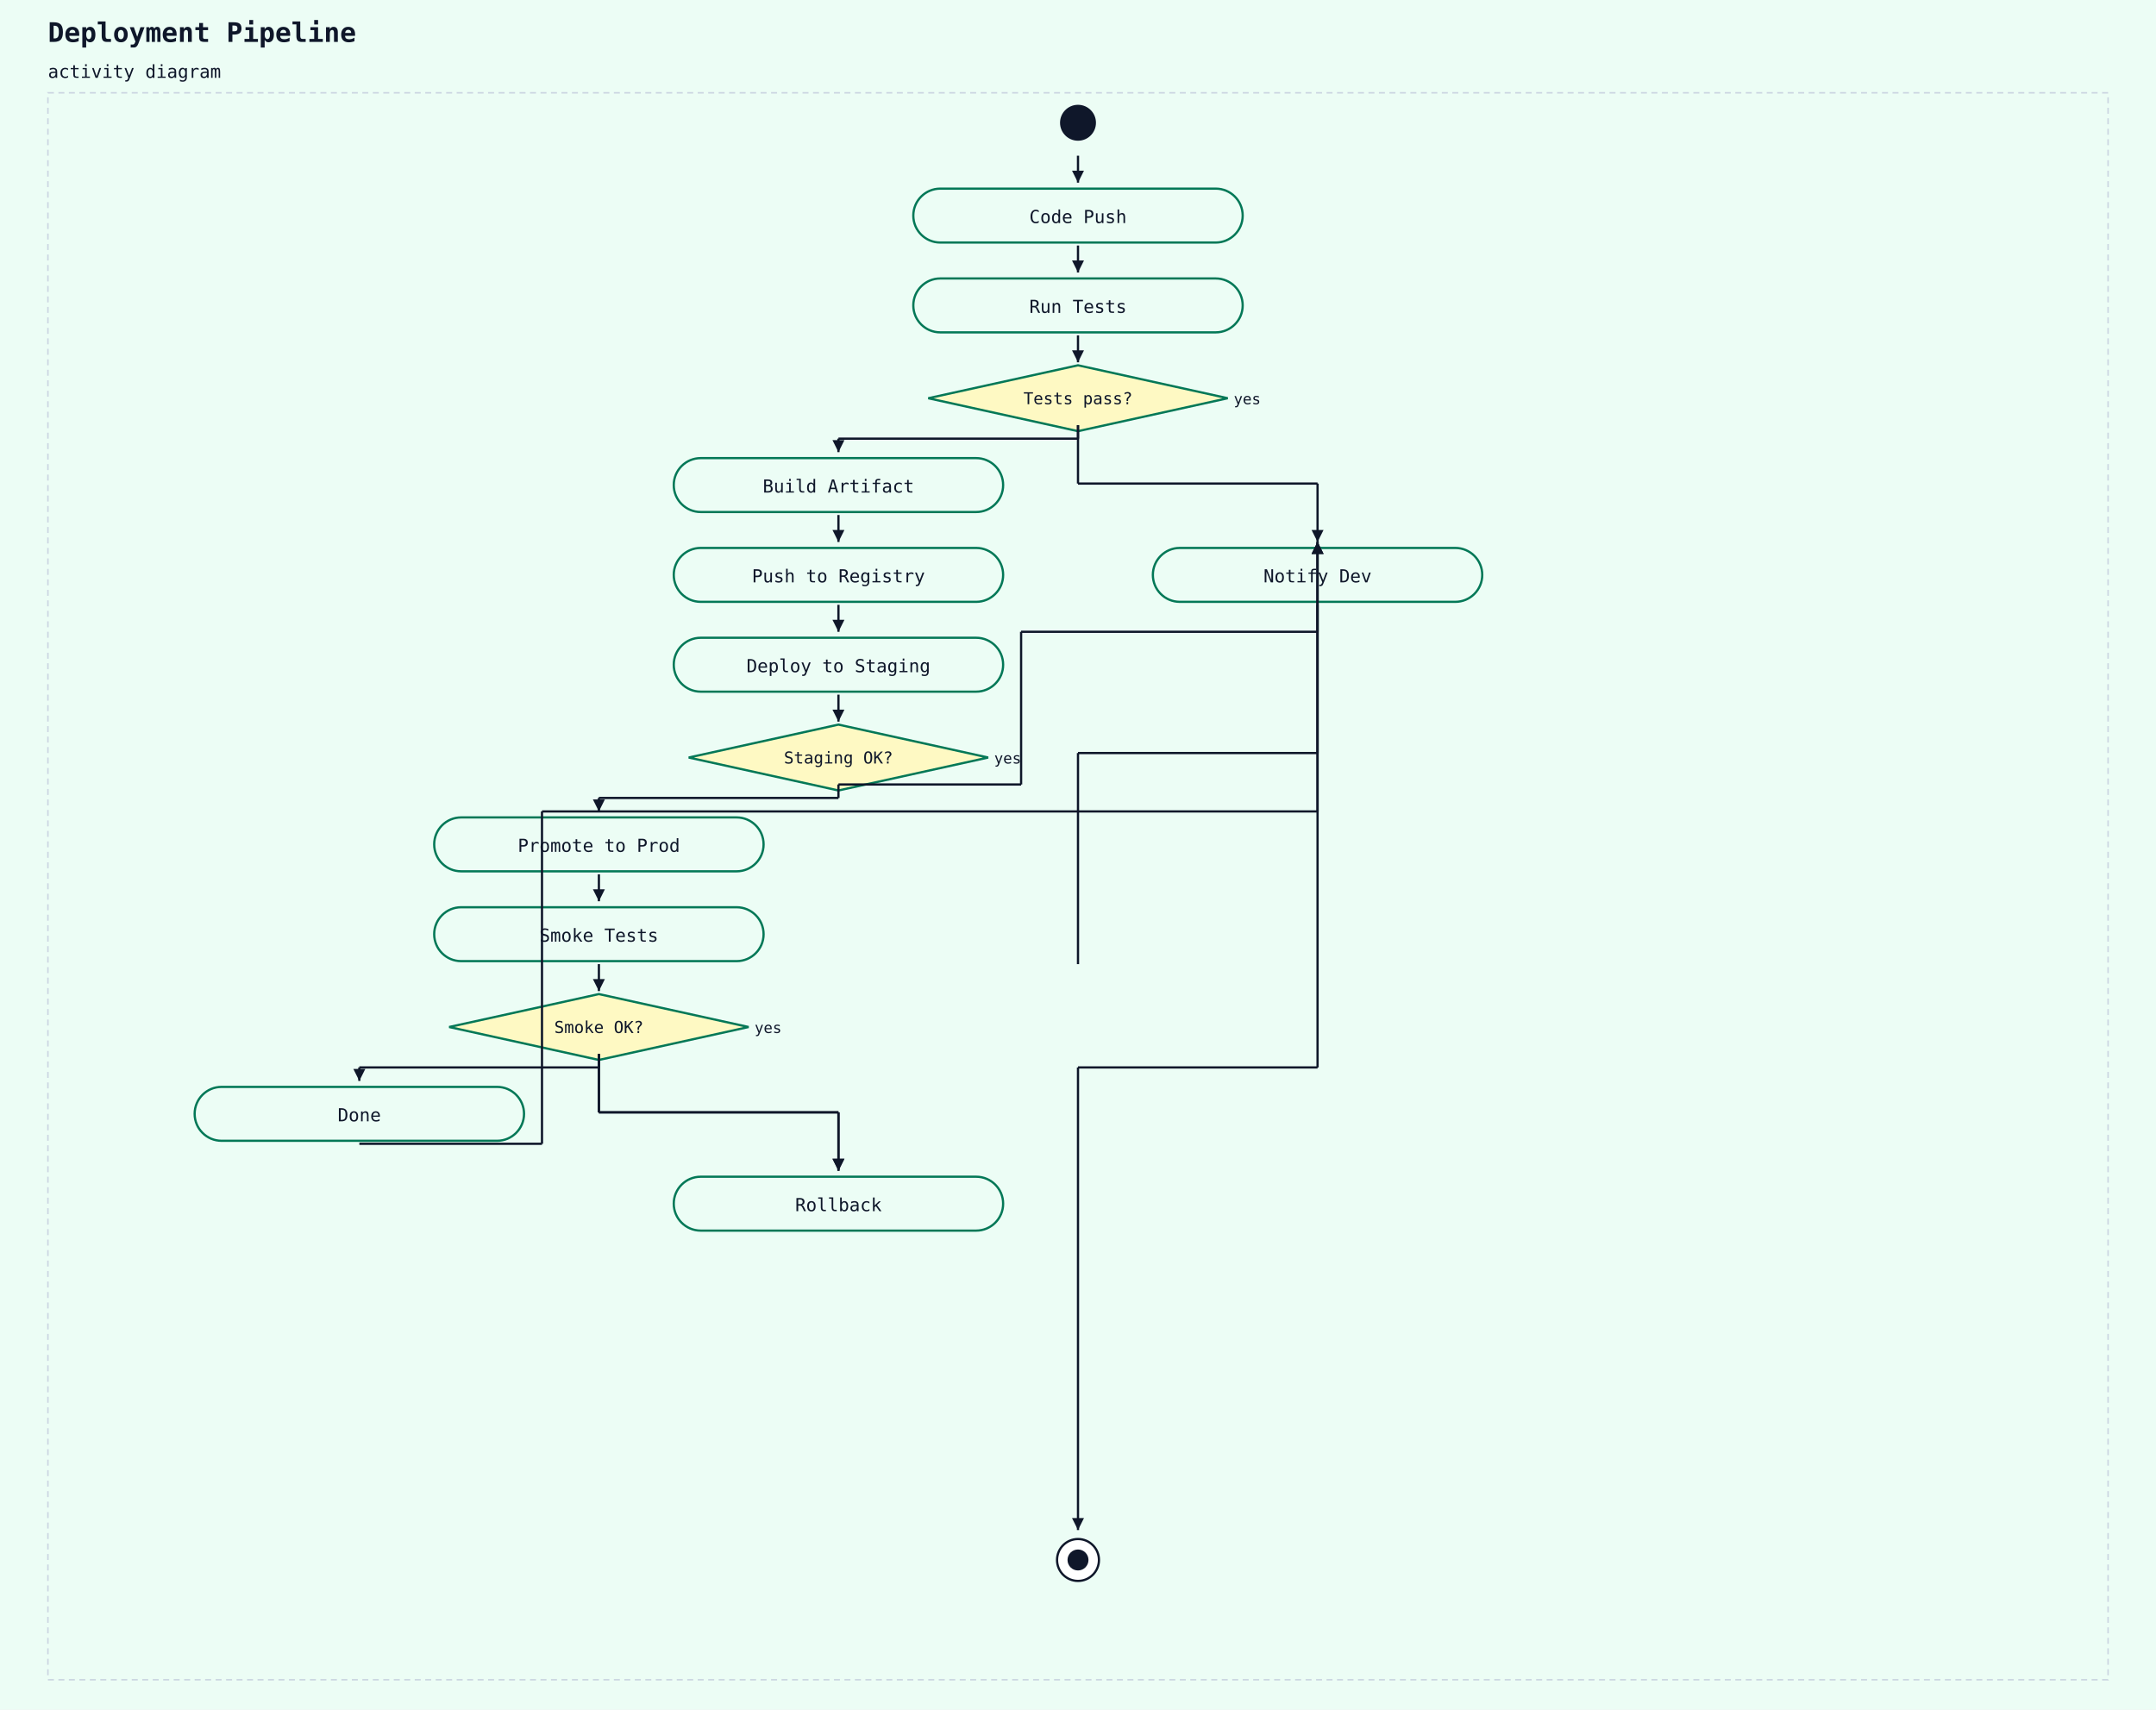
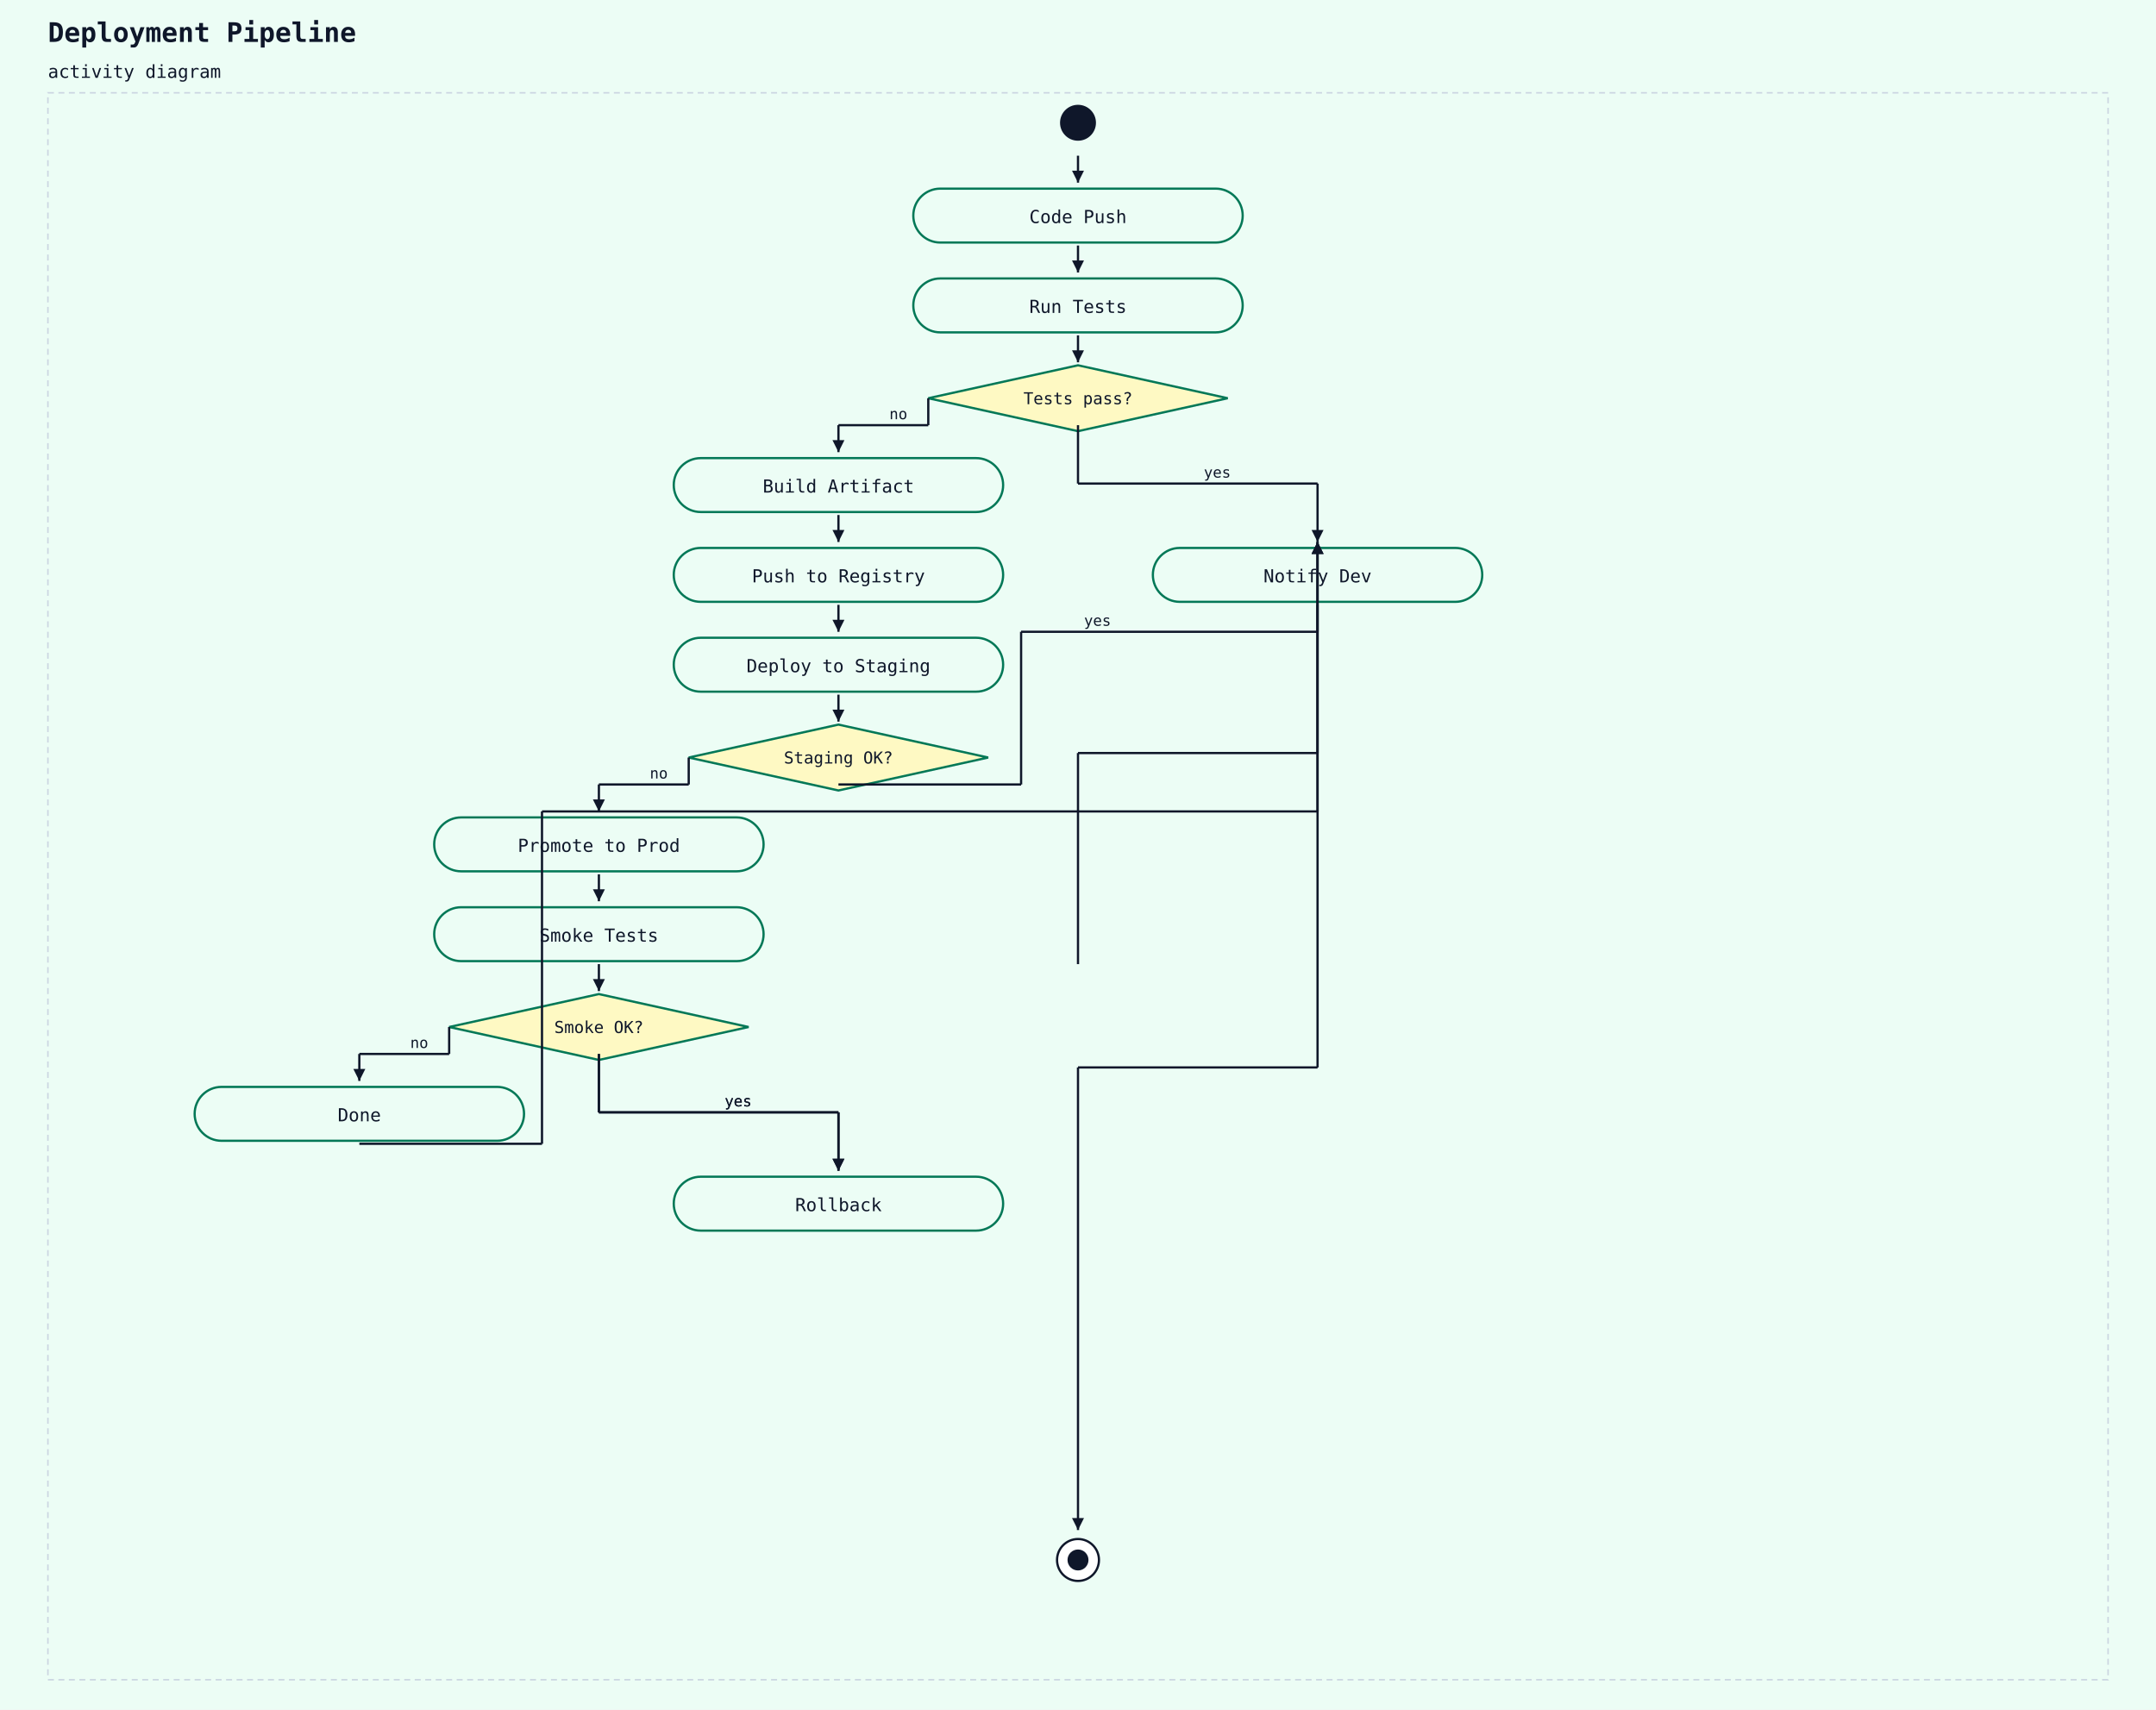
<svg xmlns="http://www.w3.org/2000/svg" width="1440" height="1142" viewBox="0 0 1440 1142">
  <rect width="100%" height="100%" fill="#ecfdf5" />
  <text x="32" y="28" font-family="monospace" font-size="18" font-weight="600" fill="#0f172a">Deployment Pipeline</text>
  <text x="32" y="52" font-family="monospace" font-size="12" fill="#0f172a">activity diagram</text>
  <rect x="32" y="62" width="1376" height="1060" fill="#ecfdf5" stroke="#cbd5e1" stroke-width="1" stroke-dasharray="4 3" />
  <circle cx="720" cy="82" r="12" fill="#0f172a" />
  <rect x="610" y="126" width="220" height="36" rx="18" ry="18" fill="#ecfdf5" stroke="#047857" stroke-width="1.5" />
  <text x="720" y="149" text-anchor="middle" font-family="monospace" font-size="12" fill="#0f172a">Code Push</text>
  <line x1="720" y1="104" x2="720" y2="122" stroke="#0f172a" stroke-width="1.5" />
  <polygon points="720,122 716,114 724,114" fill="#0f172a" />
  <rect x="610" y="186" width="220" height="36" rx="18" ry="18" fill="#ecfdf5" stroke="#047857" stroke-width="1.5" />
  <text x="720" y="209" text-anchor="middle" font-family="monospace" font-size="12" fill="#0f172a">Run Tests</text>
  <line x1="720" y1="164" x2="720" y2="182" stroke="#0f172a" stroke-width="1.5" />
  <polygon points="720,182 716,174 724,174" fill="#0f172a" />
  <polygon points="720,244 820,266 720,288 620,266" fill="#fef9c3" stroke="#047857" stroke-width="1.5" />
  <text x="720" y="270" text-anchor="middle" font-family="monospace" font-size="11" fill="#0f172a">Tests pass?</text>
-   <text x="824" y="270" text-anchor="start" font-family="monospace" font-size="10" fill="#0f172a">yes</text>
  <line x1="720" y1="224" x2="720" y2="242" stroke="#0f172a" stroke-width="1.5" />
  <polygon points="720,242 716,234 724,234" fill="#0f172a" />
  <rect x="450" y="306" width="220" height="36" rx="18" ry="18" fill="#ecfdf5" stroke="#047857" stroke-width="1.5" />
  <text x="560" y="329" text-anchor="middle" font-family="monospace" font-size="12" fill="#0f172a">Build Artifact</text>
-   <line x1="720" y1="284" x2="720" y2="293" stroke="#0f172a" stroke-width="1.5" />
-   <line x1="720" y1="293" x2="560" y2="293" stroke="#0f172a" stroke-width="1.5" />
-   <line x1="560" y1="293" x2="560" y2="302" stroke="#0f172a" stroke-width="1.5" />
+   <line x1="620" y1="266" x2="620" y2="284" stroke="#0f172a" stroke-width="1.5" />
+   <line x1="620" y1="284" x2="560" y2="284" stroke="#0f172a" stroke-width="1.5" />
+   <line x1="560" y1="284" x2="560" y2="302" stroke="#0f172a" stroke-width="1.5" />
  <polygon points="560,302 556,294 564,294" fill="#0f172a" />
+   <text x="594" y="280" font-family="monospace" font-size="10" fill="#0f172a">no</text>
  <rect x="450" y="366" width="220" height="36" rx="18" ry="18" fill="#ecfdf5" stroke="#047857" stroke-width="1.5" />
  <text x="560" y="389" text-anchor="middle" font-family="monospace" font-size="12" fill="#0f172a">Push to Registry</text>
  <line x1="560" y1="344" x2="560" y2="362" stroke="#0f172a" stroke-width="1.5" />
  <polygon points="560,362 556,354 564,354" fill="#0f172a" />
  <rect x="450" y="426" width="220" height="36" rx="18" ry="18" fill="#ecfdf5" stroke="#047857" stroke-width="1.5" />
  <text x="560" y="449" text-anchor="middle" font-family="monospace" font-size="12" fill="#0f172a">Deploy to Staging</text>
  <line x1="560" y1="404" x2="560" y2="422" stroke="#0f172a" stroke-width="1.5" />
  <polygon points="560,422 556,414 564,414" fill="#0f172a" />
  <polygon points="560,484 660,506 560,528 460,506" fill="#fef9c3" stroke="#047857" stroke-width="1.5" />
  <text x="560" y="510" text-anchor="middle" font-family="monospace" font-size="11" fill="#0f172a">Staging OK?</text>
-   <text x="664" y="510" text-anchor="start" font-family="monospace" font-size="10" fill="#0f172a">yes</text>
  <line x1="560" y1="464" x2="560" y2="482" stroke="#0f172a" stroke-width="1.5" />
  <polygon points="560,482 556,474 564,474" fill="#0f172a" />
  <rect x="290" y="546" width="220" height="36" rx="18" ry="18" fill="#ecfdf5" stroke="#047857" stroke-width="1.5" />
  <text x="400" y="569" text-anchor="middle" font-family="monospace" font-size="12" fill="#0f172a">Promote to Prod</text>
-   <line x1="560" y1="524" x2="560" y2="533" stroke="#0f172a" stroke-width="1.5" />
-   <line x1="560" y1="533" x2="400" y2="533" stroke="#0f172a" stroke-width="1.5" />
-   <line x1="400" y1="533" x2="400" y2="542" stroke="#0f172a" stroke-width="1.5" />
+   <line x1="460" y1="506" x2="460" y2="524" stroke="#0f172a" stroke-width="1.5" />
+   <line x1="460" y1="524" x2="400" y2="524" stroke="#0f172a" stroke-width="1.5" />
+   <line x1="400" y1="524" x2="400" y2="542" stroke="#0f172a" stroke-width="1.5" />
  <polygon points="400,542 396,534 404,534" fill="#0f172a" />
+   <text x="434" y="520" font-family="monospace" font-size="10" fill="#0f172a">no</text>
  <rect x="290" y="606" width="220" height="36" rx="18" ry="18" fill="#ecfdf5" stroke="#047857" stroke-width="1.5" />
  <text x="400" y="629" text-anchor="middle" font-family="monospace" font-size="12" fill="#0f172a">Smoke Tests</text>
  <line x1="400" y1="584" x2="400" y2="602" stroke="#0f172a" stroke-width="1.5" />
  <polygon points="400,602 396,594 404,594" fill="#0f172a" />
  <polygon points="400,664 500,686 400,708 300,686" fill="#fef9c3" stroke="#047857" stroke-width="1.5" />
  <text x="400" y="690" text-anchor="middle" font-family="monospace" font-size="11" fill="#0f172a">Smoke OK?</text>
-   <text x="504" y="690" text-anchor="start" font-family="monospace" font-size="10" fill="#0f172a">yes</text>
  <line x1="400" y1="644" x2="400" y2="662" stroke="#0f172a" stroke-width="1.5" />
  <polygon points="400,662 396,654 404,654" fill="#0f172a" />
  <rect x="130" y="726" width="220" height="36" rx="18" ry="18" fill="#ecfdf5" stroke="#047857" stroke-width="1.5" />
  <text x="240" y="749" text-anchor="middle" font-family="monospace" font-size="12" fill="#0f172a">Done</text>
-   <line x1="400" y1="704" x2="400" y2="713" stroke="#0f172a" stroke-width="1.5" />
-   <line x1="400" y1="713" x2="240" y2="713" stroke="#0f172a" stroke-width="1.5" />
-   <line x1="240" y1="713" x2="240" y2="722" stroke="#0f172a" stroke-width="1.5" />
+   <line x1="300" y1="686" x2="300" y2="704" stroke="#0f172a" stroke-width="1.5" />
+   <line x1="300" y1="704" x2="240" y2="704" stroke="#0f172a" stroke-width="1.5" />
+   <line x1="240" y1="704" x2="240" y2="722" stroke="#0f172a" stroke-width="1.5" />
  <polygon points="240,722 236,714 244,714" fill="#0f172a" />
+   <text x="274" y="700" font-family="monospace" font-size="10" fill="#0f172a">no</text>
  <rect x="450" y="786" width="220" height="36" rx="18" ry="18" fill="#ecfdf5" stroke="#047857" stroke-width="1.5" />
  <text x="560" y="809" text-anchor="middle" font-family="monospace" font-size="12" fill="#0f172a">Rollback</text>
  <line x1="400" y1="704" x2="400" y2="743" stroke="#0f172a" stroke-width="1.5" />
  <line x1="400" y1="743" x2="560" y2="743" stroke="#0f172a" stroke-width="1.5" />
  <line x1="560" y1="743" x2="560" y2="782" stroke="#0f172a" stroke-width="1.5" />
  <polygon points="560,782 556,774 564,774" fill="#0f172a" />
+   <text x="484" y="739" font-family="monospace" font-size="10" fill="#0f172a">yes</text>
  <line x1="400" y1="704" x2="400" y2="743" stroke="#0f172a" stroke-width="1.5" />
  <line x1="400" y1="743" x2="560" y2="743" stroke="#0f172a" stroke-width="1.5" />
  <line x1="560" y1="743" x2="560" y2="782" stroke="#0f172a" stroke-width="1.5" />
  <polygon points="560,782 556,774 564,774" fill="#0f172a" />
+   <text x="484" y="739" font-family="monospace" font-size="10" fill="#0f172a">yes</text>
  <rect x="770" y="366" width="220" height="36" rx="18" ry="18" fill="#ecfdf5" stroke="#047857" stroke-width="1.5" />
  <text x="880" y="389" text-anchor="middle" font-family="monospace" font-size="12" fill="#0f172a">Notify Dev</text>
  <line x1="240" y1="764" x2="362" y2="764" stroke="#0f172a" stroke-width="1.5" />
  <line x1="362" y1="764" x2="362" y2="542" stroke="#0f172a" stroke-width="1.5" />
  <line x1="362" y1="542" x2="880" y2="542" stroke="#0f172a" stroke-width="1.5" />
  <line x1="880" y1="542" x2="880" y2="362" stroke="#0f172a" stroke-width="1.5" />
  <polygon points="880,362 876,370 884,370" fill="#0f172a" />
  <line x1="560" y1="524" x2="682" y2="524" stroke="#0f172a" stroke-width="1.5" />
  <line x1="682" y1="524" x2="682" y2="422" stroke="#0f172a" stroke-width="1.5" />
  <line x1="682" y1="422" x2="880" y2="422" stroke="#0f172a" stroke-width="1.5" />
  <line x1="880" y1="422" x2="880" y2="362" stroke="#0f172a" stroke-width="1.5" />
  <polygon points="880,362 876,370 884,370" fill="#0f172a" />
+   <text x="724" y="418" font-family="monospace" font-size="10" fill="#0f172a">yes</text>
  <line x1="720" y1="644" x2="720" y2="503" stroke="#0f172a" stroke-width="1.5" />
  <line x1="720" y1="503" x2="880" y2="503" stroke="#0f172a" stroke-width="1.5" />
  <line x1="880" y1="503" x2="880" y2="362" stroke="#0f172a" stroke-width="1.5" />
  <polygon points="880,362 876,370 884,370" fill="#0f172a" />
  <line x1="720" y1="284" x2="720" y2="323" stroke="#0f172a" stroke-width="1.5" />
  <line x1="720" y1="323" x2="880" y2="323" stroke="#0f172a" stroke-width="1.5" />
  <line x1="880" y1="323" x2="880" y2="362" stroke="#0f172a" stroke-width="1.5" />
  <polygon points="880,362 876,354 884,354" fill="#0f172a" />
+   <text x="804" y="319" font-family="monospace" font-size="10" fill="#0f172a">yes</text>
  <circle cx="720" cy="1042" r="14" fill="white" stroke="#0f172a" stroke-width="1.5" />
  <circle cx="720" cy="1042" r="7" fill="#0f172a" />
  <line x1="880" y1="404" x2="880" y2="713" stroke="#0f172a" stroke-width="1.5" />
  <line x1="880" y1="713" x2="720" y2="713" stroke="#0f172a" stroke-width="1.5" />
  <line x1="720" y1="713" x2="720" y2="1022" stroke="#0f172a" stroke-width="1.5" />
  <polygon points="720,1022 716,1014 724,1014" fill="#0f172a" />
</svg>
